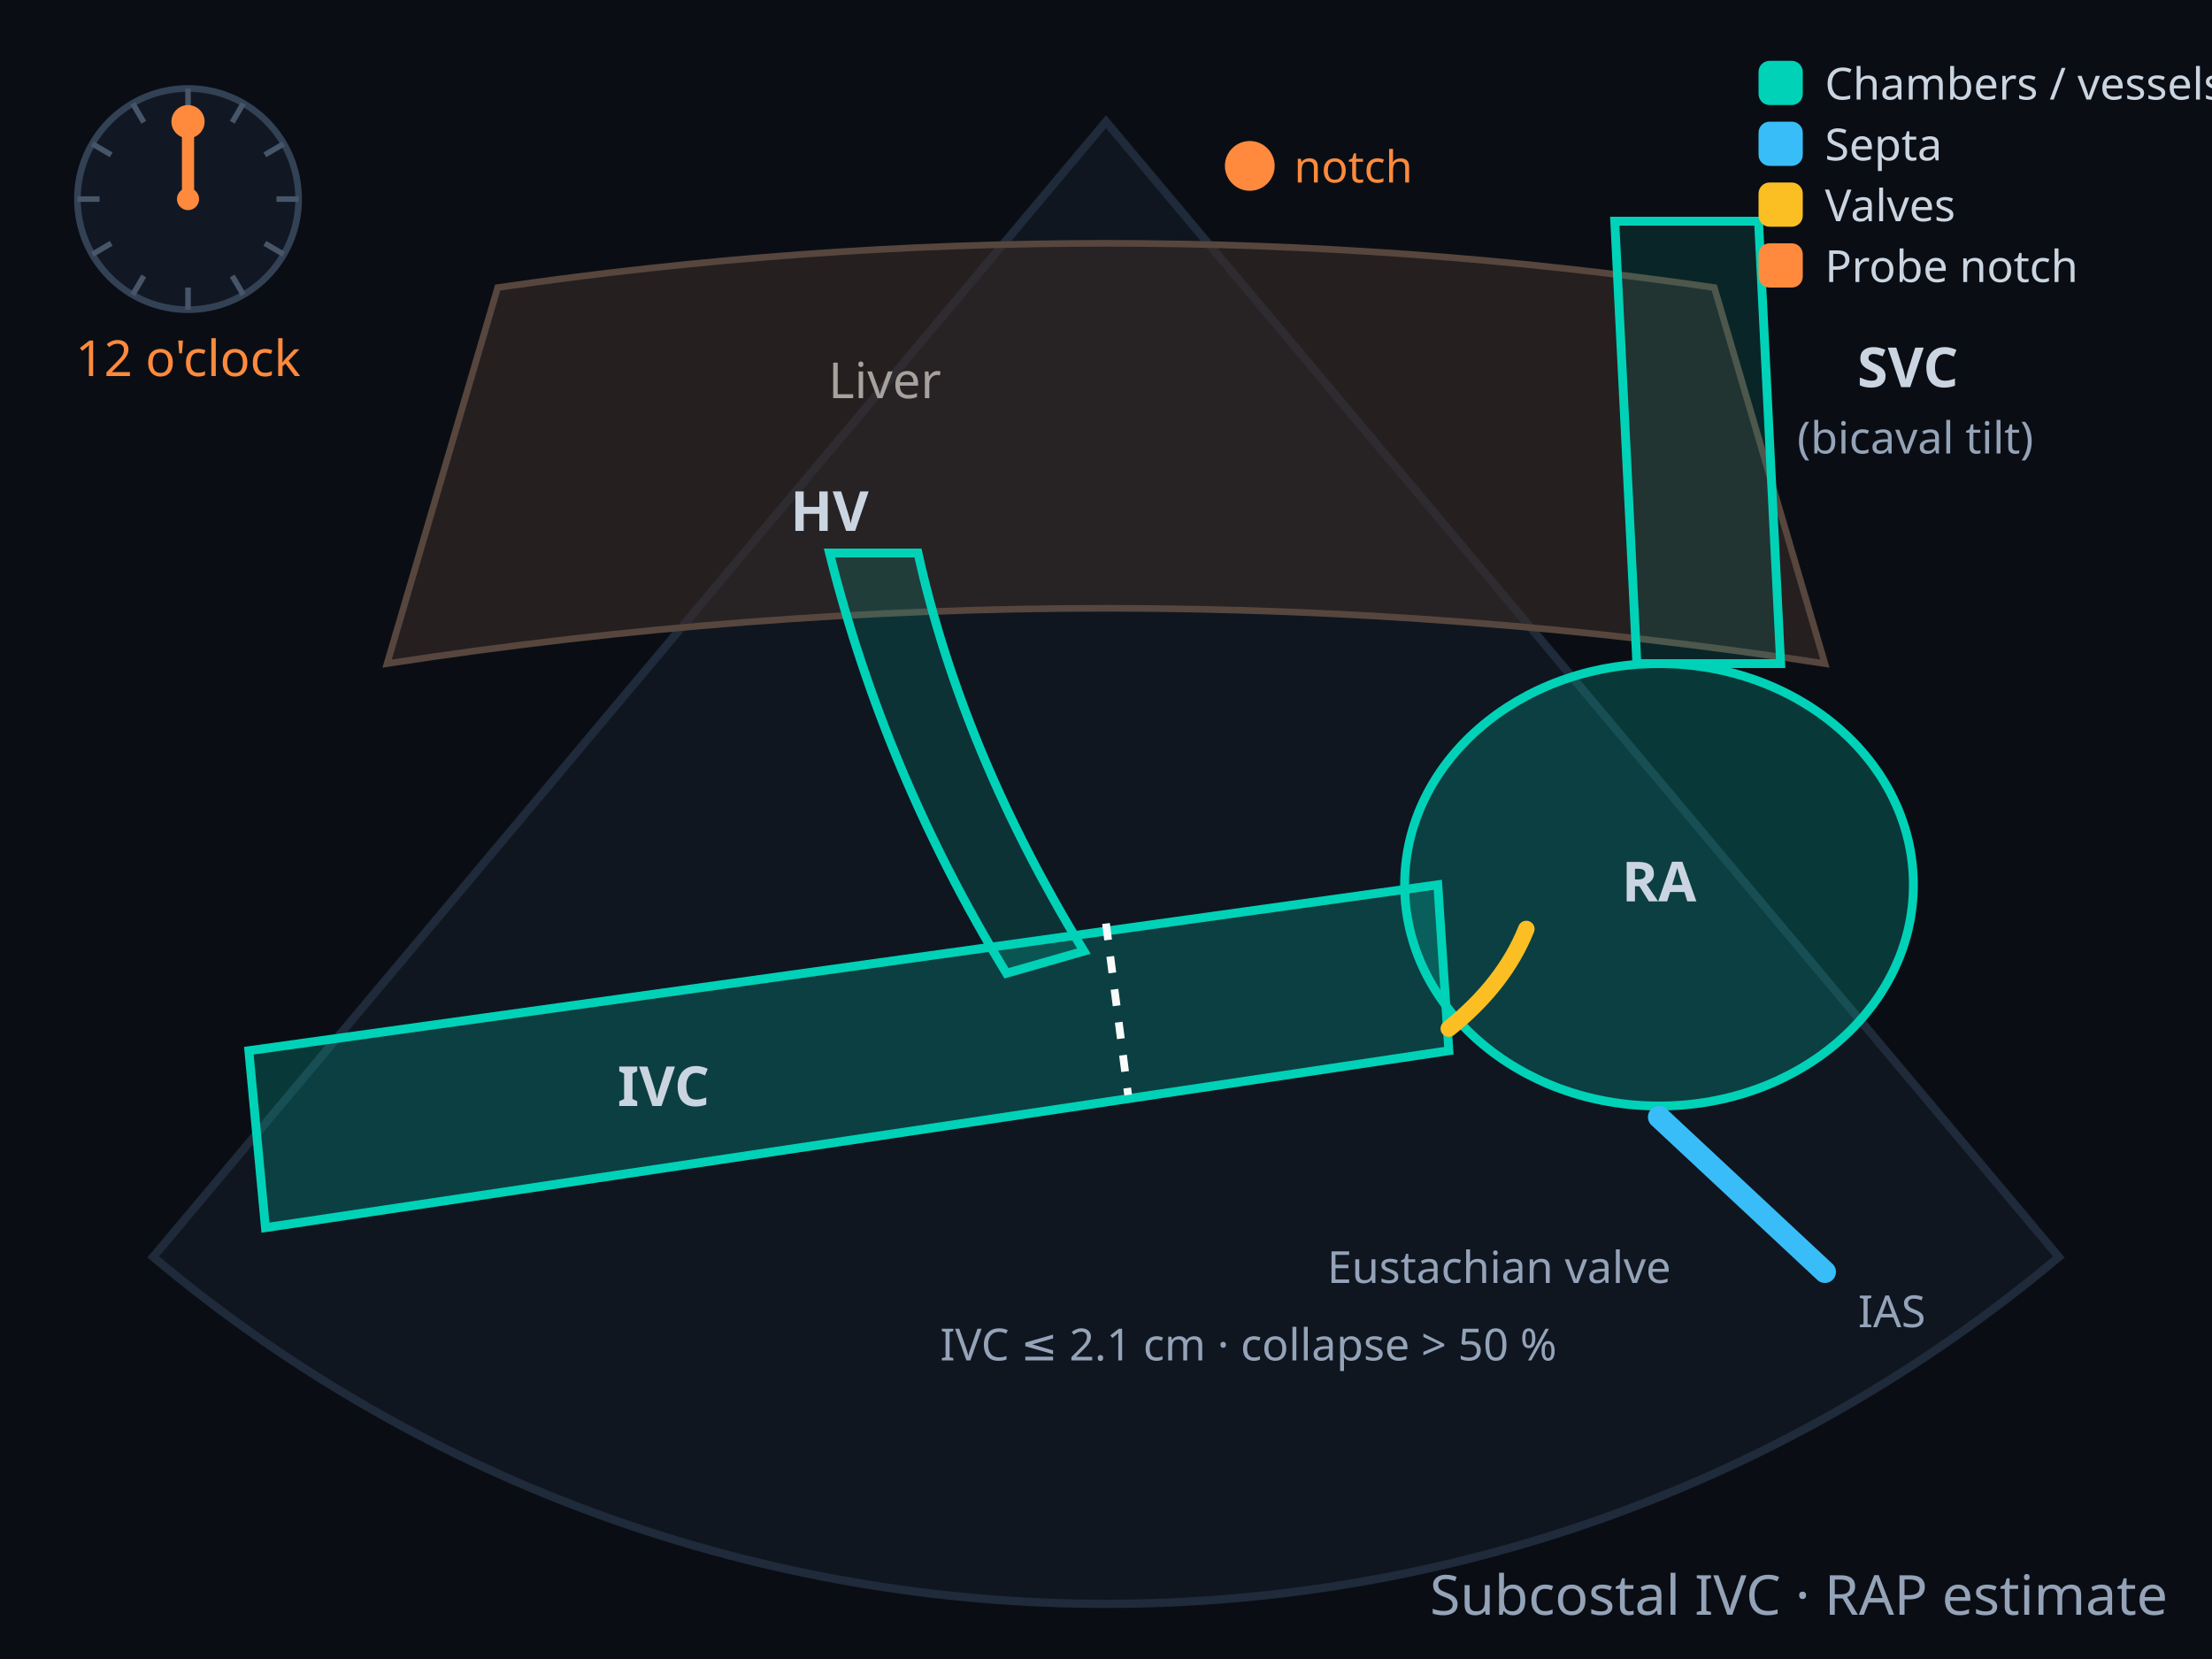
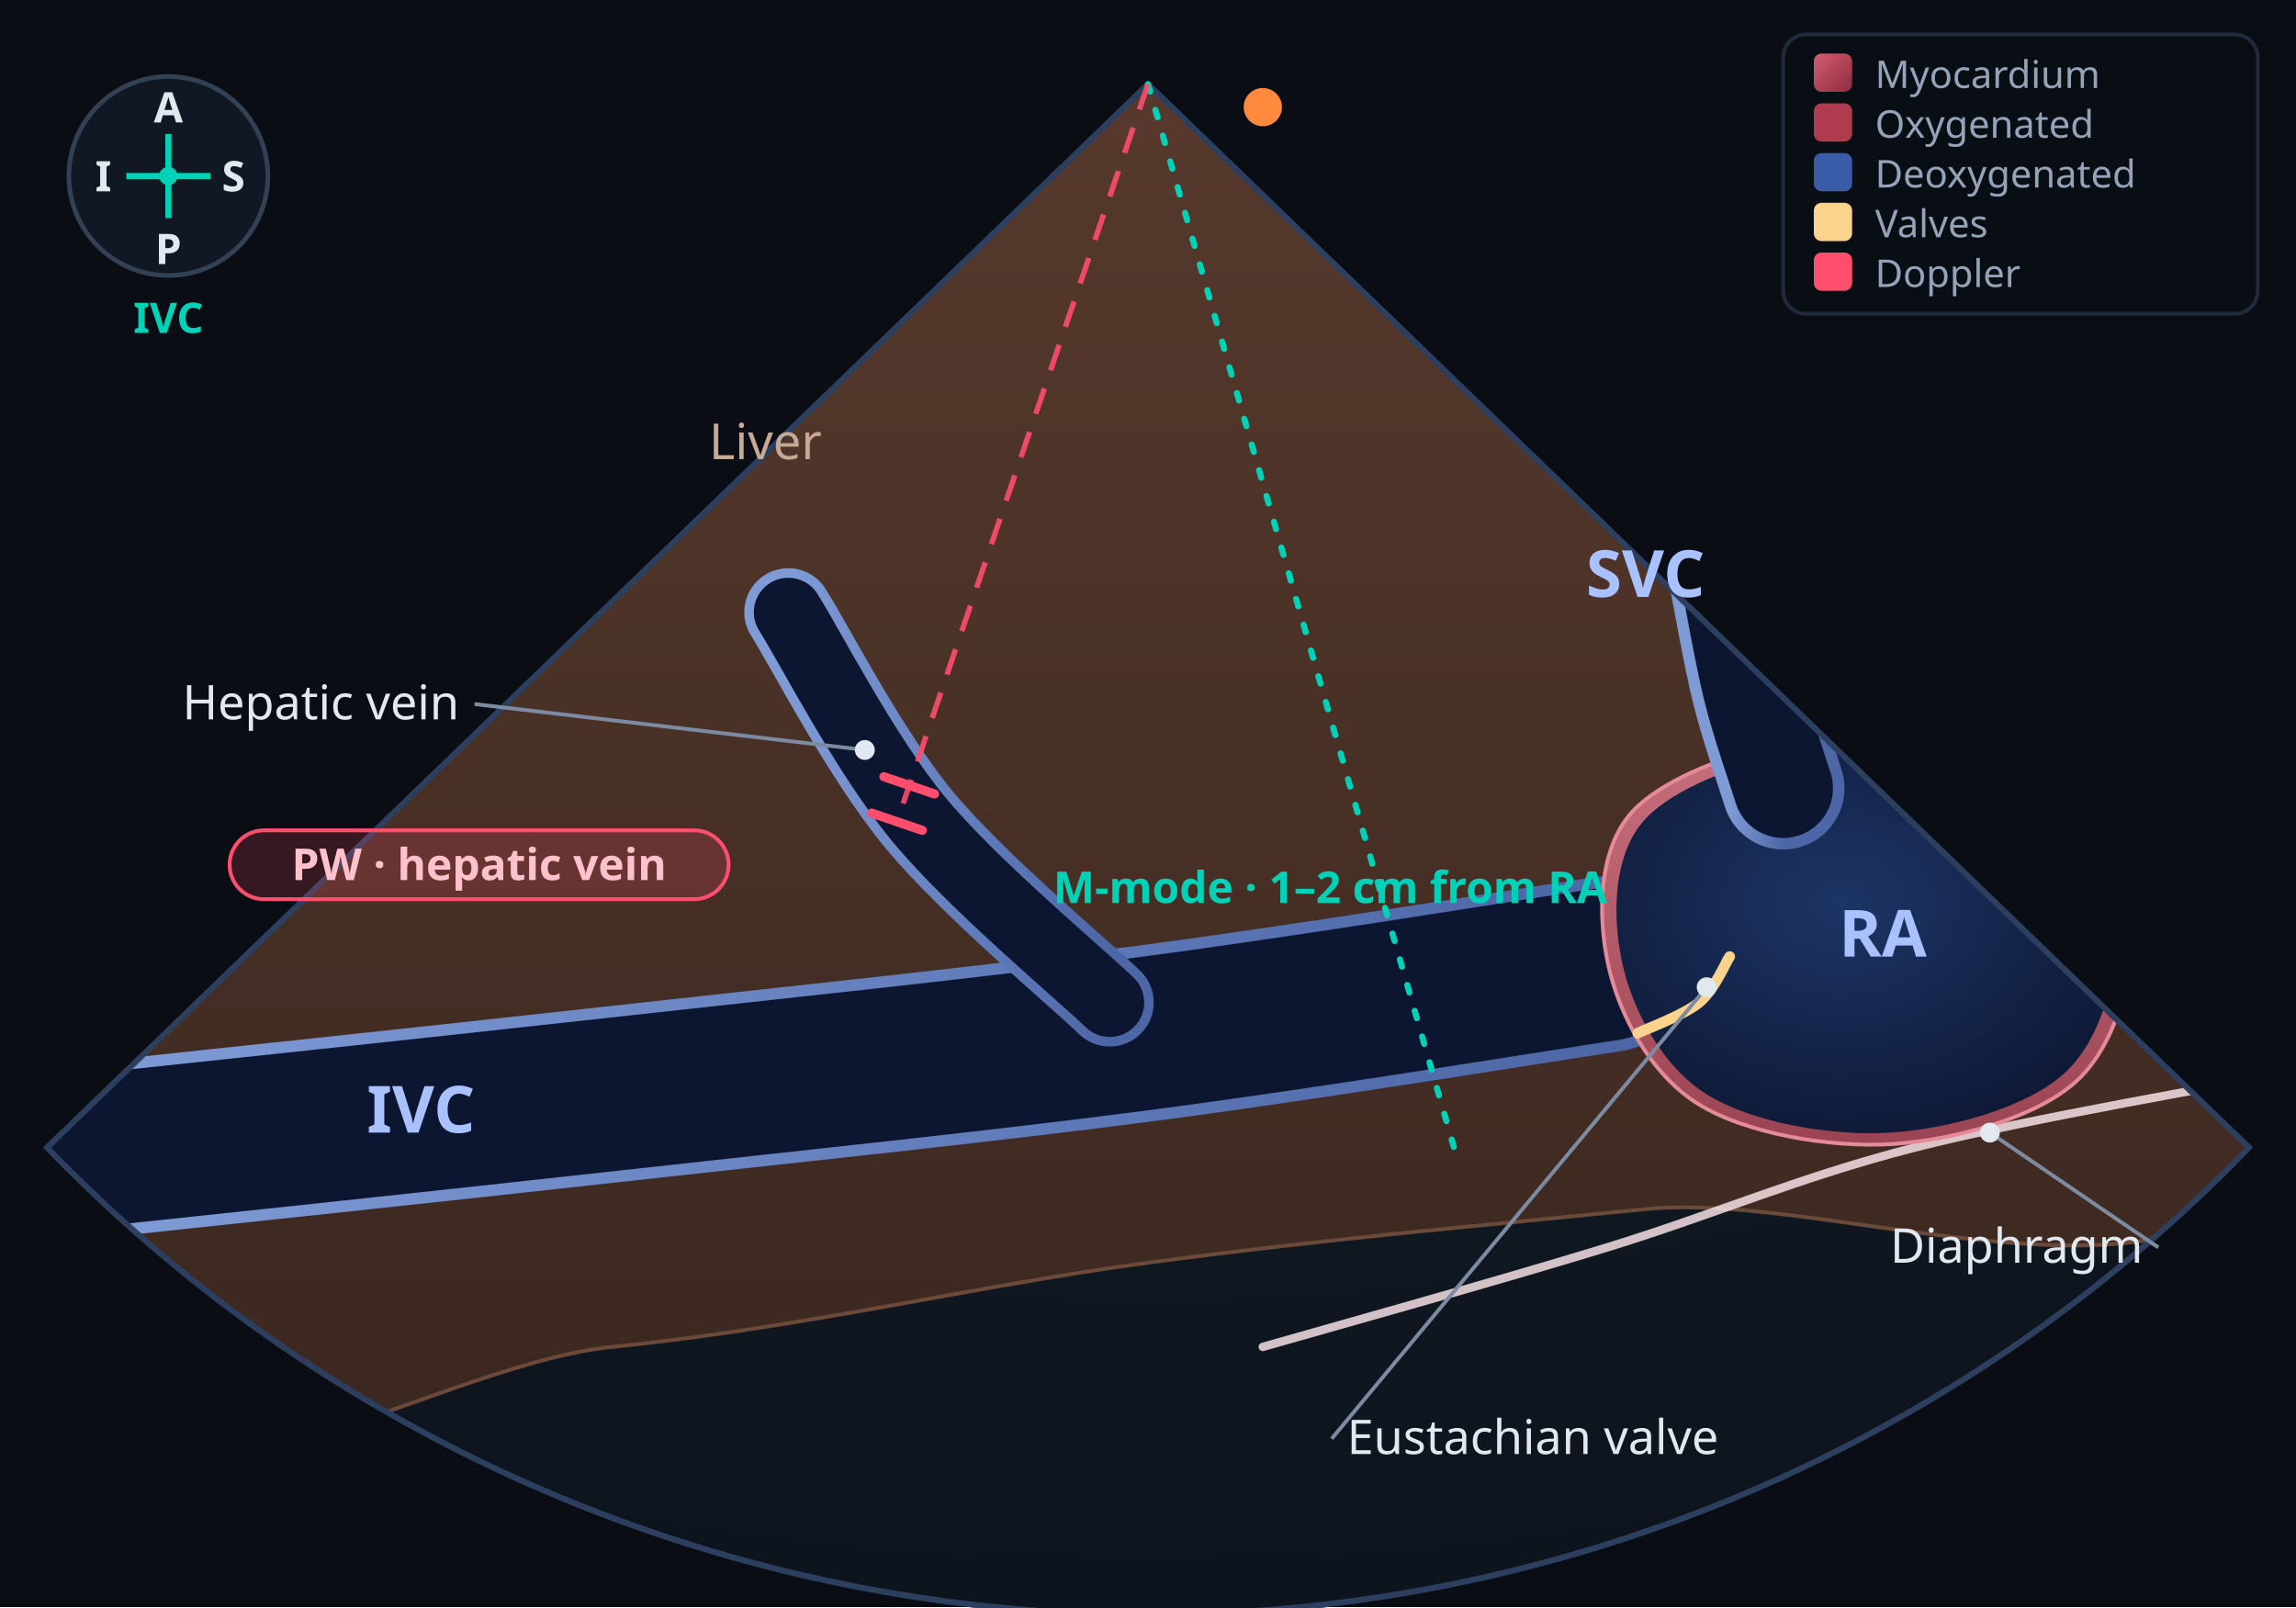
- <svg xmlns="http://www.w3.org/2000/svg" width="400" height="300" viewBox="0 0 400 300">
-   <rect x="0" y="0" width="400" height="300" fill="#0A0E14" />
-   <path d="M200,22 L27.7,227.3 A268,268 0 0,0 372.3,227.3 Z" fill="#0F1620" stroke="#1F2A3A" stroke-width="1.5" />
-   <path d="M90,52 Q200,36 310,52 L330,120 Q200,100 70,120 Z" fill="#3B2F2A" fill-opacity="0.55" stroke="#57463D" stroke-width="1.2" />
-   <text x="160" y="72" font-family="sans-serif" font-size="9" font-weight="normal" fill="#A8A29E" text-anchor="middle">Liver</text>
-   <path d="M45,190 L260,160 L262,190 L48,222 Z" fill="#00D2B8" fill-opacity="0.22" stroke="#00D2B8" stroke-width="1.6" />
-   <text x="120" y="200" font-family="sans-serif" font-size="10" font-weight="bold" fill="#CBD5E1" text-anchor="middle">IVC</text>
-   <path d="M150,100 Q160,140 182,176 L196,172 Q174,136 166,100 Z" fill="#00D2B8" fill-opacity="0.15" stroke="#00D2B8" stroke-width="1.6" />
-   <text x="150" y="96" font-family="sans-serif" font-size="10" font-weight="bold" fill="#CBD5E1" text-anchor="middle">HV</text>
-   <ellipse cx="300" cy="160" rx="46" ry="40" fill="#00D2B8" fill-opacity="0.22" stroke="#00D2B8" stroke-width="1.6" />
-   <text x="300" y="163" font-family="sans-serif" font-size="10" font-weight="bold" fill="#CBD5E1" text-anchor="middle">RA</text>
-   <path d="M292,40 L318,40 L322,120 L296,120 Z" fill="#00D2B8" fill-opacity="0.12" stroke="#00D2B8" stroke-width="1.6" />
-   <text x="345" y="70" font-family="sans-serif" font-size="10" font-weight="bold" fill="#CBD5E1" text-anchor="middle">SVC</text>
-   <text x="325" y="82" font-family="sans-serif" font-size="8" font-weight="normal" fill="#94A3B8" text-anchor="start">(bicaval tilt)</text>
-   <path d="M262,186 Q272,178 276,168" fill="none" stroke="#FBBF24" stroke-width="3" stroke-linecap="round" stroke-linejoin="round" />
-   <text x="240" y="232" font-family="sans-serif" font-size="8" font-weight="normal" fill="#94A3B8" text-anchor="start">Eustachian valve</text>
-   <line x1="300" y1="202" x2="330" y2="230" stroke="#38BDF8" stroke-width="4" stroke-linecap="round" />
-   <text x="336" y="240" font-family="sans-serif" font-size="8" font-weight="normal" fill="#94A3B8" text-anchor="start">IAS</text>
-   <line x1="200" y1="167" x2="204" y2="198" stroke="#F8FAFC" stroke-width="1.4" stroke-dasharray="3,3" />
-   <text x="170" y="246" font-family="sans-serif" font-size="8" font-weight="normal" fill="#94A3B8" text-anchor="start">IVC ≤ 2.1 cm · collapse &gt; 50 %</text>
-   <circle cx="226" cy="30" r="4.5" fill="#FF8A3D" />
-   <text x="234" y="33" font-family="sans-serif" font-size="8" fill="#FF8A3D">notch</text>
-   <circle cx="34" cy="36" r="20" fill="#111824" stroke="#334155" stroke-width="1.2" />
-   <line x1="34.0" y1="20.0" x2="34.0" y2="16.0" stroke="#475569" stroke-width="1" />
-   <line x1="42.0" y1="22.1" x2="44.0" y2="18.7" stroke="#475569" stroke-width="1" />
-   <line x1="47.9" y1="28.0" x2="51.3" y2="26.0" stroke="#475569" stroke-width="1" />
-   <line x1="50.0" y1="36.0" x2="54.0" y2="36.0" stroke="#475569" stroke-width="1" />
-   <line x1="47.9" y1="44.0" x2="51.3" y2="46.0" stroke="#475569" stroke-width="1" />
-   <line x1="42.0" y1="49.9" x2="44.0" y2="53.3" stroke="#475569" stroke-width="1" />
-   <line x1="34.0" y1="52.0" x2="34.0" y2="56.0" stroke="#475569" stroke-width="1" />
-   <line x1="26.0" y1="49.9" x2="24.0" y2="53.3" stroke="#475569" stroke-width="1" />
-   <line x1="20.1" y1="44.0" x2="16.7" y2="46.0" stroke="#475569" stroke-width="1" />
-   <line x1="18.0" y1="36.0" x2="14.0" y2="36.0" stroke="#475569" stroke-width="1" />
-   <line x1="20.1" y1="28.0" x2="16.7" y2="26.0" stroke="#475569" stroke-width="1" />
-   <line x1="26.0" y1="22.1" x2="24.0" y2="18.7" stroke="#475569" stroke-width="1" />
-   <line x1="34" y1="36" x2="34.0" y2="22.0" stroke="#FF8A3D" stroke-width="2.2" stroke-linecap="round" />
-   <circle cx="34.0" cy="22.0" r="3" fill="#FF8A3D" />
-   <circle cx="34" cy="36" r="2" fill="#FF8A3D" />
-   <text x="34" y="68" font-family="sans-serif" font-size="9" fill="#FF8A3D" text-anchor="middle">12 o'clock</text>
-   <rect x="318" y="11" width="8" height="8" rx="2" fill="#00D2B8" />
-   <text x="330" y="18" font-family="sans-serif" font-size="8" fill="#CBD5E1">Chambers / vessels</text>
-   <rect x="318" y="22" width="8" height="8" rx="2" fill="#38BDF8" />
-   <text x="330" y="29" font-family="sans-serif" font-size="8" fill="#CBD5E1">Septa</text>
-   <rect x="318" y="33" width="8" height="8" rx="2" fill="#FBBF24" />
-   <text x="330" y="40" font-family="sans-serif" font-size="8" fill="#CBD5E1">Valves</text>
-   <rect x="318" y="44" width="8" height="8" rx="2" fill="#FF8A3D" />
-   <text x="330" y="51" font-family="sans-serif" font-size="8" fill="#CBD5E1">Probe notch</text>
-   <text x="392" y="292" font-family="sans-serif" font-size="10" fill="#94A3B8" text-anchor="end">Subcostal IVC · RAP estimate</text>
+ <svg xmlns="http://www.w3.org/2000/svg" width="600" height="420" viewBox="0 0 600 420">
+   <defs>
+     <linearGradient id="myo" x1="0" y1="0" x2="1" y2="1">
+       <stop offset="0" stop-color="#D45D70" />
+       <stop offset="1" stop-color="#8E2B3E" />
+     </linearGradient>
+     <linearGradient id="myoThin" x1="0" y1="0" x2="0" y2="1">
+       <stop offset="0" stop-color="#C9707E" />
+       <stop offset="1" stop-color="#9A4352" />
+     </linearGradient>
+     <radialGradient id="bloodL" cx="0.45" cy="0.4" r="0.7">
+       <stop offset="0" stop-color="#5E1824" />
+       <stop offset="1" stop-color="#2B0A11" />
+     </radialGradient>
+     <radialGradient id="bloodR" cx="0.45" cy="0.4" r="0.7">
+       <stop offset="0" stop-color="#1D3566" />
+       <stop offset="1" stop-color="#0C1630" />
+     </radialGradient>
+     <linearGradient id="aortaWall" x1="0" y1="0" x2="1" y2="0">
+       <stop offset="0" stop-color="#E07A86" />
+       <stop offset="1" stop-color="#B04456" />
+     </linearGradient>
+     <linearGradient id="veinWall" x1="0" y1="0" x2="1" y2="0">
+       <stop offset="0" stop-color="#7F9BD6" />
+       <stop offset="1" stop-color="#4C66A6" />
+     </linearGradient>
+     <linearGradient id="liver" x1="0" y1="0" x2="0" y2="1">
+       <stop offset="0" stop-color="#5A3B2E" />
+       <stop offset="1" stop-color="#3A271F" />
+     </linearGradient>
+     <radialGradient id="sectorFill" cx="0.5" cy="0" r="1">
+       <stop offset="0" stop-color="#16202E" />
+       <stop offset="1" stop-color="#0D141D" />
+     </radialGradient>
+   </defs>
+   <rect x="0" y="0" width="600" height="420" fill="#0A0E14" />
+   <clipPath id="sectorClip">
+     <path d="M300,22 L12.3,299.9 A400,400 0 0,0 587.7,299.9 Z" />
+   </clipPath>
+   <path d="M300,22 L12.3,299.9 A400,400 0 0,0 587.7,299.9 Z" fill="url(#sectorFill)" stroke="#22314A" stroke-width="1.5" />
+   <g clip-path="url(#sectorClip)">
+     <path d="M0,20 C100,-36.7 500,-26.7 600,20 C700,66.7 628.3,250.7 600,300 C571.7,349.3 480,311 430,316 C380,321 345,324 300,330 C255,336 210,347 160,352 C110,357 26.7,415.3 0,360 C-26.7,304.7 -100,76.7 0,20 Z" fill="url(#liver)" stroke="#6B4A3A" stroke-width="1" stroke-linecap="round" stroke-linejoin="round" />
+     <path d="M330,352 C345,347.7 391.7,334.7 420,326 C448.3,317.3 470,307.7 500,300 C530,292.3 583.3,283.3 600,280" fill="none" stroke="#F4E1E5" stroke-width="2.2" stroke-linecap="round" stroke-linejoin="round" stroke-opacity="0.85" />
+     <path d="M30,300 C51.7,297.7 115,291 160,286 C205,281 256.7,275.7 300,270 C343.3,264.3 400,255 420,252" fill="none" stroke="url(#veinWall)" stroke-width="46" stroke-linecap="round" stroke-linejoin="round" />
+     <path d="M30,300 C51.7,297.7 115,291 160,286 C205,281 256.7,275.7 300,270 C343.3,264.3 400,255 420,252" fill="none" stroke="#0C1630" stroke-width="40" stroke-linecap="round" stroke-linejoin="round" />
+     <path d="M206,160 C211.7,169 226,197 240,214 C254,231 281.7,254 290,262" fill="none" stroke="url(#veinWall)" stroke-width="23" stroke-linecap="round" stroke-linejoin="round" />
+     <path d="M206,160 C211.7,169 226,197 240,214 C254,231 281.7,254 290,262" fill="none" stroke="#0C1630" stroke-width="18" stroke-linecap="round" stroke-linejoin="round" />
+     <path d="M426.6,212.1 C435.8,202.2 458.4,194.4 475.4,193 C492.4,191.6 515,195.8 528.4,203.6 C541.8,211.4 553.5,226.6 556,239.6 C558.4,252.7 553.5,272.1 543.2,282 C533,291.9 511.1,297.9 494.5,299 C477.9,300 456,296.2 443.6,288.4 C431.2,280.6 423.1,265.1 420.3,252.3 C417.5,239.6 417.5,222 426.6,212.1 Z" fill="url(#myoThin)" stroke="#E58A97" stroke-width="1" stroke-linecap="round" stroke-linejoin="round" />
+     <path d="M430,214 C438.7,204.7 460,197.3 476,196 C492,194.7 513.3,198.7 526,206 C538.7,213.3 549.7,227.7 552,240 C554.3,252.3 549.7,270.7 540,280 C530.3,289.3 509.7,295 494,296 C478.3,297 457.7,293.3 446,286 C434.3,278.7 426.7,264 424,252 C421.3,240 421.3,223.3 430,214 Z" fill="url(#bloodR)" stroke="none" stroke-width="0" stroke-linecap="round" stroke-linejoin="round" />
+     <path d="M452,150 C453,155 455.7,170.7 458,180 C460.3,189.3 464.7,201.7 466,206" fill="none" stroke="url(#veinWall)" stroke-width="32" stroke-linecap="round" stroke-linejoin="round" />
+     <path d="M452,150 C453,155 455.7,170.7 458,180 C460.3,189.3 464.7,201.7 466,206" fill="none" stroke="#0C1630" stroke-width="26" stroke-linecap="round" stroke-linejoin="round" />
+     <path d="M428,270 C430.7,268.7 440,265.3 444,262 C448,258.7 450.7,252 452,250" fill="none" stroke="#FBD38D" stroke-width="2.8" stroke-linecap="round" stroke-linejoin="round" />
+   </g>
+   <path d="M300,22 L12.3,299.9 A400,400 0 0,0 587.7,299.9 Z" fill="none" stroke="#2C3F5E" stroke-width="1.5" />
+   <text x="200" y="120" font-family="sans-serif" font-size="13" fill="#C8A995" text-anchor="middle">Liver</text>
+   <text x="110" y="296" font-family="sans-serif" font-size="17" font-weight="bold" fill="#A9C1FF" text-anchor="middle">IVC</text>
+   <text x="492" y="250" font-family="sans-serif" font-size="17" font-weight="bold" fill="#A9C1FF" text-anchor="middle">RA</text>
+   <text x="430" y="156" font-family="sans-serif" font-size="17" font-weight="bold" fill="#A9C1FF" text-anchor="middle">SVC</text>
+   <polyline points="124,184 226,196" fill="none" stroke="#7C8BA1" stroke-width="1" />
+   <circle cx="226" cy="196" r="2.6" fill="#E2E8F0" />
+   <text x="120" y="188" font-family="sans-serif" font-size="12.5" fill="#E2E8F0" text-anchor="end">Hepatic vein</text>
+   <polyline points="348,376 446,258" fill="none" stroke="#7C8BA1" stroke-width="1" />
+   <circle cx="446" cy="258" r="2.6" fill="#E2E8F0" />
+   <text x="352" y="380" font-family="sans-serif" font-size="12.5" fill="#E2E8F0" text-anchor="start">Eustachian valve</text>
+   <polyline points="564,326 520,296" fill="none" stroke="#7C8BA1" stroke-width="1" />
+   <circle cx="520" cy="296" r="2.6" fill="#E2E8F0" />
+   <text x="560" y="330" font-family="sans-serif" font-size="12.5" fill="#E2E8F0" text-anchor="end">Diaphragm</text>
+   <line x1="300" y1="22" x2="380" y2="300" stroke="#00D2B8" stroke-width="1.6" stroke-dasharray="2,5" stroke-linecap="round" />
+   <text x="420" y="236" font-family="sans-serif" font-size="11.5" font-weight="bold" fill="#00D2B8" text-anchor="end">M-mode · 1–2 cm from RA</text>
+   <line x1="300" y1="22" x2="236" y2="210" stroke="#FF4D6D" stroke-width="1.4" stroke-dasharray="7,5" stroke-opacity="0.9" />
+   <line x1="244.2" y1="207.5" x2="231" y2="203" stroke="#FF4D6D" stroke-width="2.4" stroke-linecap="round" />
+   <line x1="241" y1="217" x2="227.8" y2="212.5" stroke="#FF4D6D" stroke-width="2.4" stroke-linecap="round" />
+   <rect x="60" y="217" width="130.4" height="18" rx="9" fill="#FF4D6D" fill-opacity="0.18" stroke="#FF4D6D" stroke-width="1" />
+   <text x="125.2" y="230" font-family="sans-serif" font-size="11.5" font-weight="bold" fill="#FFC2CC" text-anchor="middle">PW · hepatic vein</text>
+   <circle cx="330" cy="28" r="5" fill="#FF8A3D" />
+   <g>
+     <circle cx="44" cy="46" r="26" fill="#111824" stroke="#334155" stroke-width="1.2" />
+     <line x1="44" y1="46" x2="44" y2="35" stroke="#00D2B8" stroke-width="1.6" />
+     <line x1="44" y1="46" x2="44" y2="57" stroke="#00D2B8" stroke-width="1.6" />
+     <line x1="44" y1="46" x2="33" y2="46" stroke="#00D2B8" stroke-width="1.6" />
+     <line x1="44" y1="46" x2="55" y2="46" stroke="#00D2B8" stroke-width="1.6" />
+     <circle cx="44" cy="46" r="2.4" fill="#00D2B8" />
+     <text x="44" y="32" font-family="sans-serif" font-size="11" font-weight="bold" fill="#E2E8F0" text-anchor="middle">A</text>
+     <text x="44" y="69" font-family="sans-serif" font-size="11" font-weight="bold" fill="#E2E8F0" text-anchor="middle">P</text>
+     <text x="27" y="50" font-family="sans-serif" font-size="11" font-weight="bold" fill="#E2E8F0" text-anchor="middle">I</text>
+     <text x="61" y="50" font-family="sans-serif" font-size="11" font-weight="bold" fill="#E2E8F0" text-anchor="middle">S</text>
+     <text x="44" y="87" font-family="sans-serif" font-size="11" font-weight="bold" fill="#00D2B8" text-anchor="middle">IVC</text>
+   </g>
+   <rect x="466" y="9" width="124" height="73" rx="6" fill="#0A0E14" fill-opacity="0.85" stroke="#1F2A3A" />
+   <rect x="474" y="14" width="10" height="10" rx="2" fill="url(#myo)" />
+   <text x="490" y="23" font-family="sans-serif" font-size="10" fill="#94A3B8">Myocardium</text>
+   <rect x="474" y="27" width="10" height="10" rx="2" fill="#B03A4E" />
+   <text x="490" y="36" font-family="sans-serif" font-size="10" fill="#94A3B8">Oxygenated</text>
+   <rect x="474" y="40" width="10" height="10" rx="2" fill="#3A5BA8" />
+   <text x="490" y="49" font-family="sans-serif" font-size="10" fill="#94A3B8">Deoxygenated</text>
+   <rect x="474" y="53" width="10" height="10" rx="2" fill="#FBD38D" />
+   <text x="490" y="62" font-family="sans-serif" font-size="10" fill="#94A3B8">Valves</text>
+   <rect x="474" y="66" width="10" height="10" rx="2" fill="#FF4D6D" />
+   <text x="490" y="75" font-family="sans-serif" font-size="10" fill="#94A3B8">Doppler</text>
</svg>
